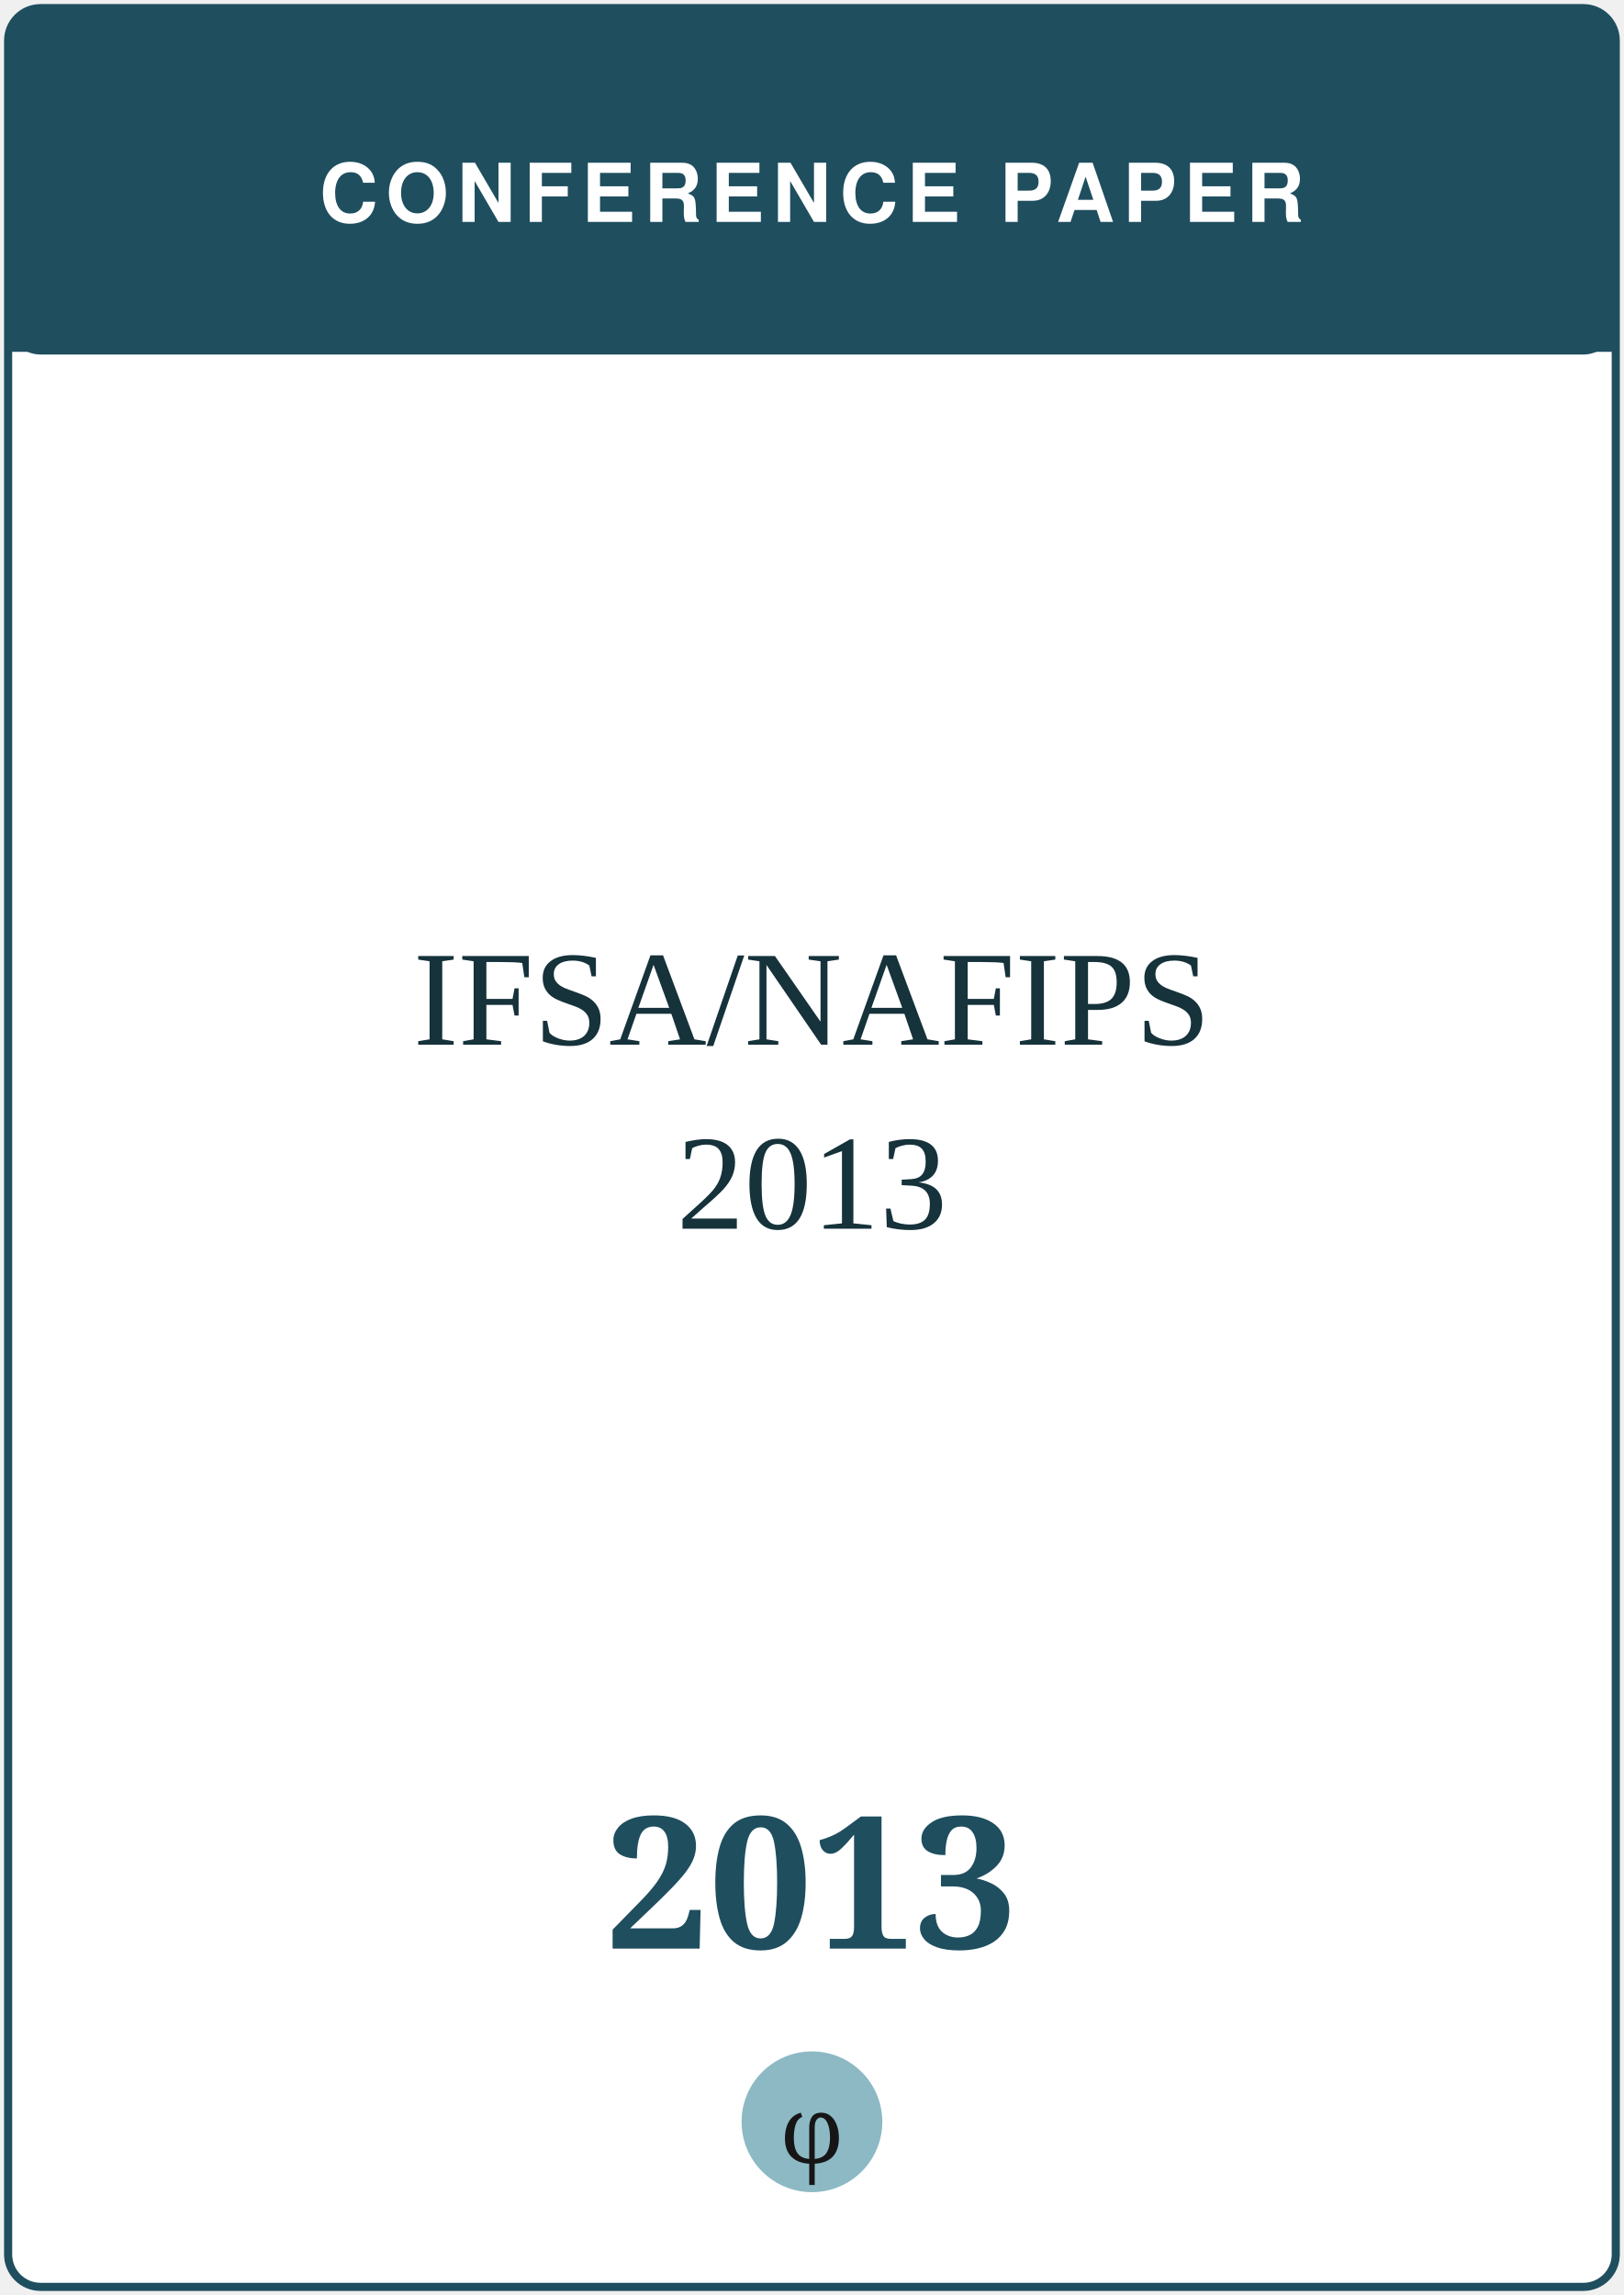
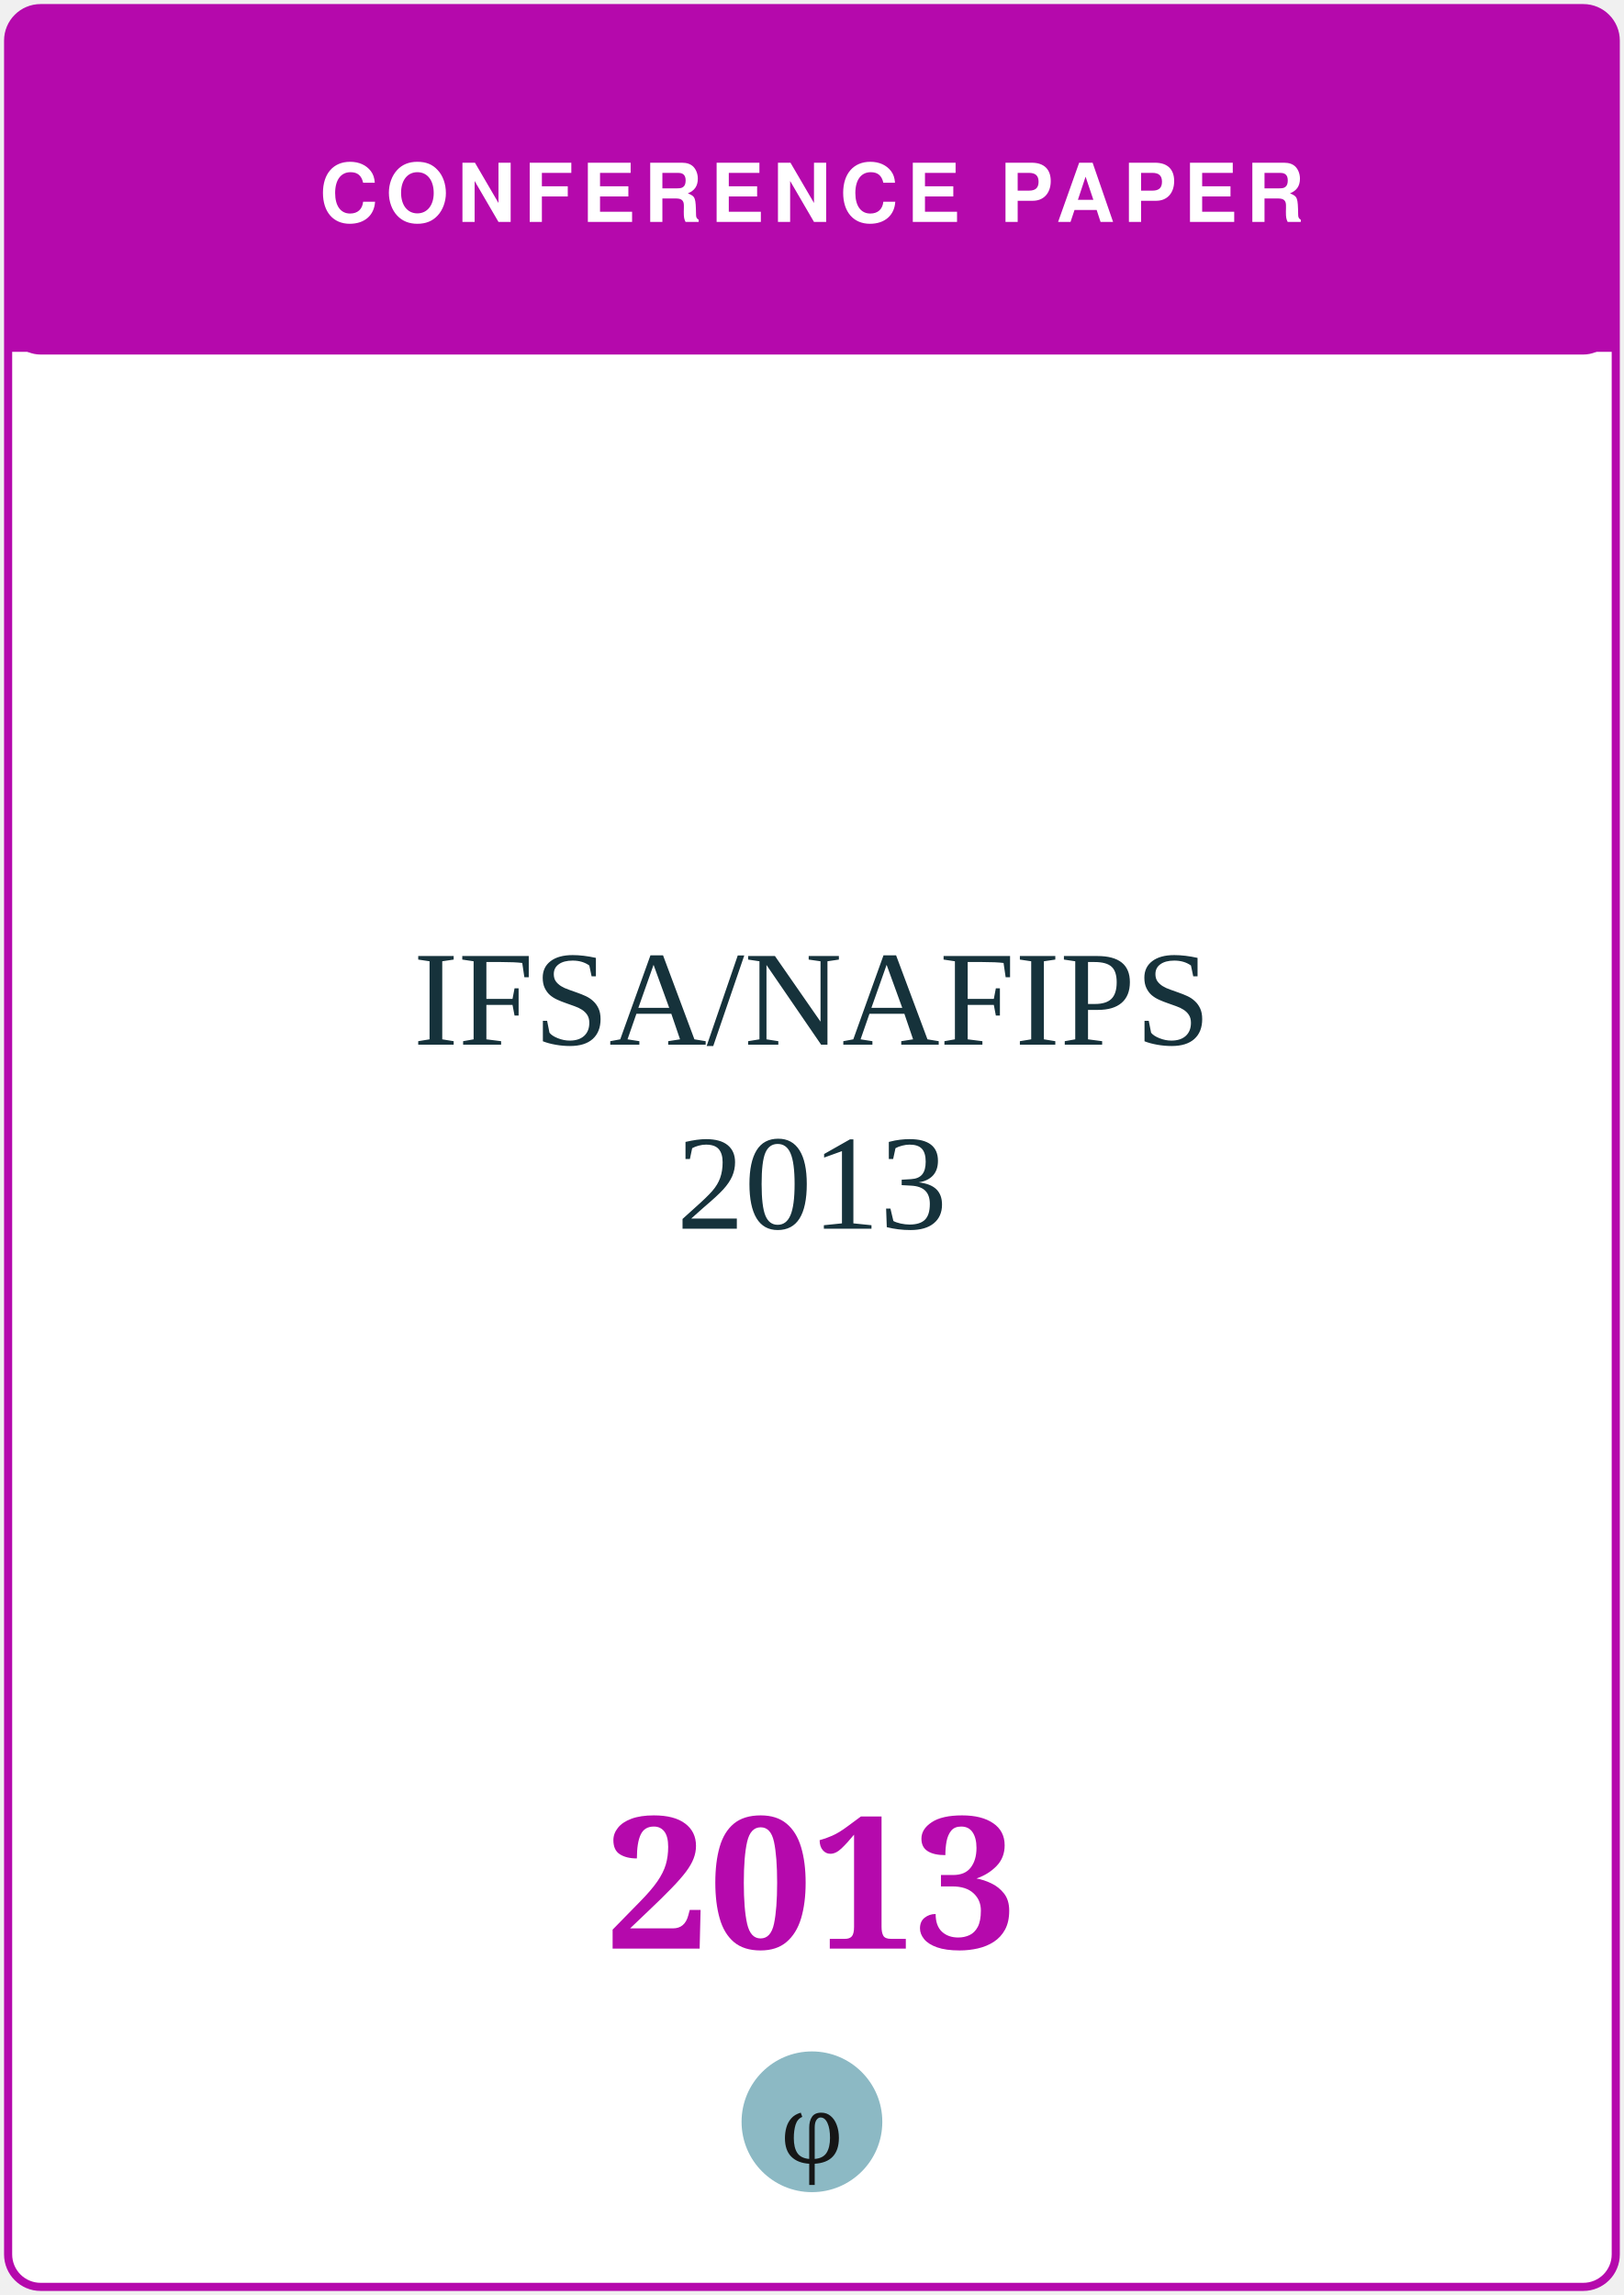
<svg xmlns="http://www.w3.org/2000/svg" viewBox="0 0 300 424" role="img" aria-label="IFSA/NAFIPS 2013">
-   <rect x="1.5" y="1.5" width="297" height="421" rx="6" fill="#ffffff" stroke="#1f4e5f" stroke-width="1.5" />
-   <rect x="1.5" y="1.5" width="297" height="64" rx="6" fill="#1f4e5f" />
-   <rect x="1.5" y="40" width="297" height="25" fill="#1f4e5f" />
+   <rect x="1.5" y="1.5" width="297" height="421" rx="6" fill="#ffffff" stroke="#b509ac" stroke-width="1.5" />
+   <rect x="1.5" y="1.5" width="297" height="64" rx="6" fill="#b509ac" />
+   <rect x="1.5" y="40" width="297" height="25" fill="#b509ac" />
  <text x="150" y="41" text-anchor="middle" font-family="Helvetica, Arial, sans-serif" font-weight="700" font-size="15" letter-spacing="1.5" fill="#ffffff">CONFERENCE PAPER</text>
  <text x="150" y="193" text-anchor="middle" font-family="Georgia, 'Times New Roman', serif" font-size="25" fill="#16323b">IFSA/NAFIPS</text>
  <text x="150" y="227" text-anchor="middle" font-family="Georgia, 'Times New Roman', serif" font-size="25" fill="#16323b">2013</text>
-   <text x="150" y="360" text-anchor="middle" font-family="Georgia, serif" font-weight="700" font-size="34" fill="#1f4e5f">2013</text>
+   <text x="150" y="360" text-anchor="middle" font-family="Georgia, serif" font-weight="700" font-size="34" fill="#b509ac">2013</text>
  <circle cx="150" cy="392" r="13" fill="#8cb9c4" />
  <text x="150" y="393" text-anchor="middle" font-family="Georgia, serif" font-size="17" fill="#161616" dominant-baseline="central">φ</text>
</svg>
